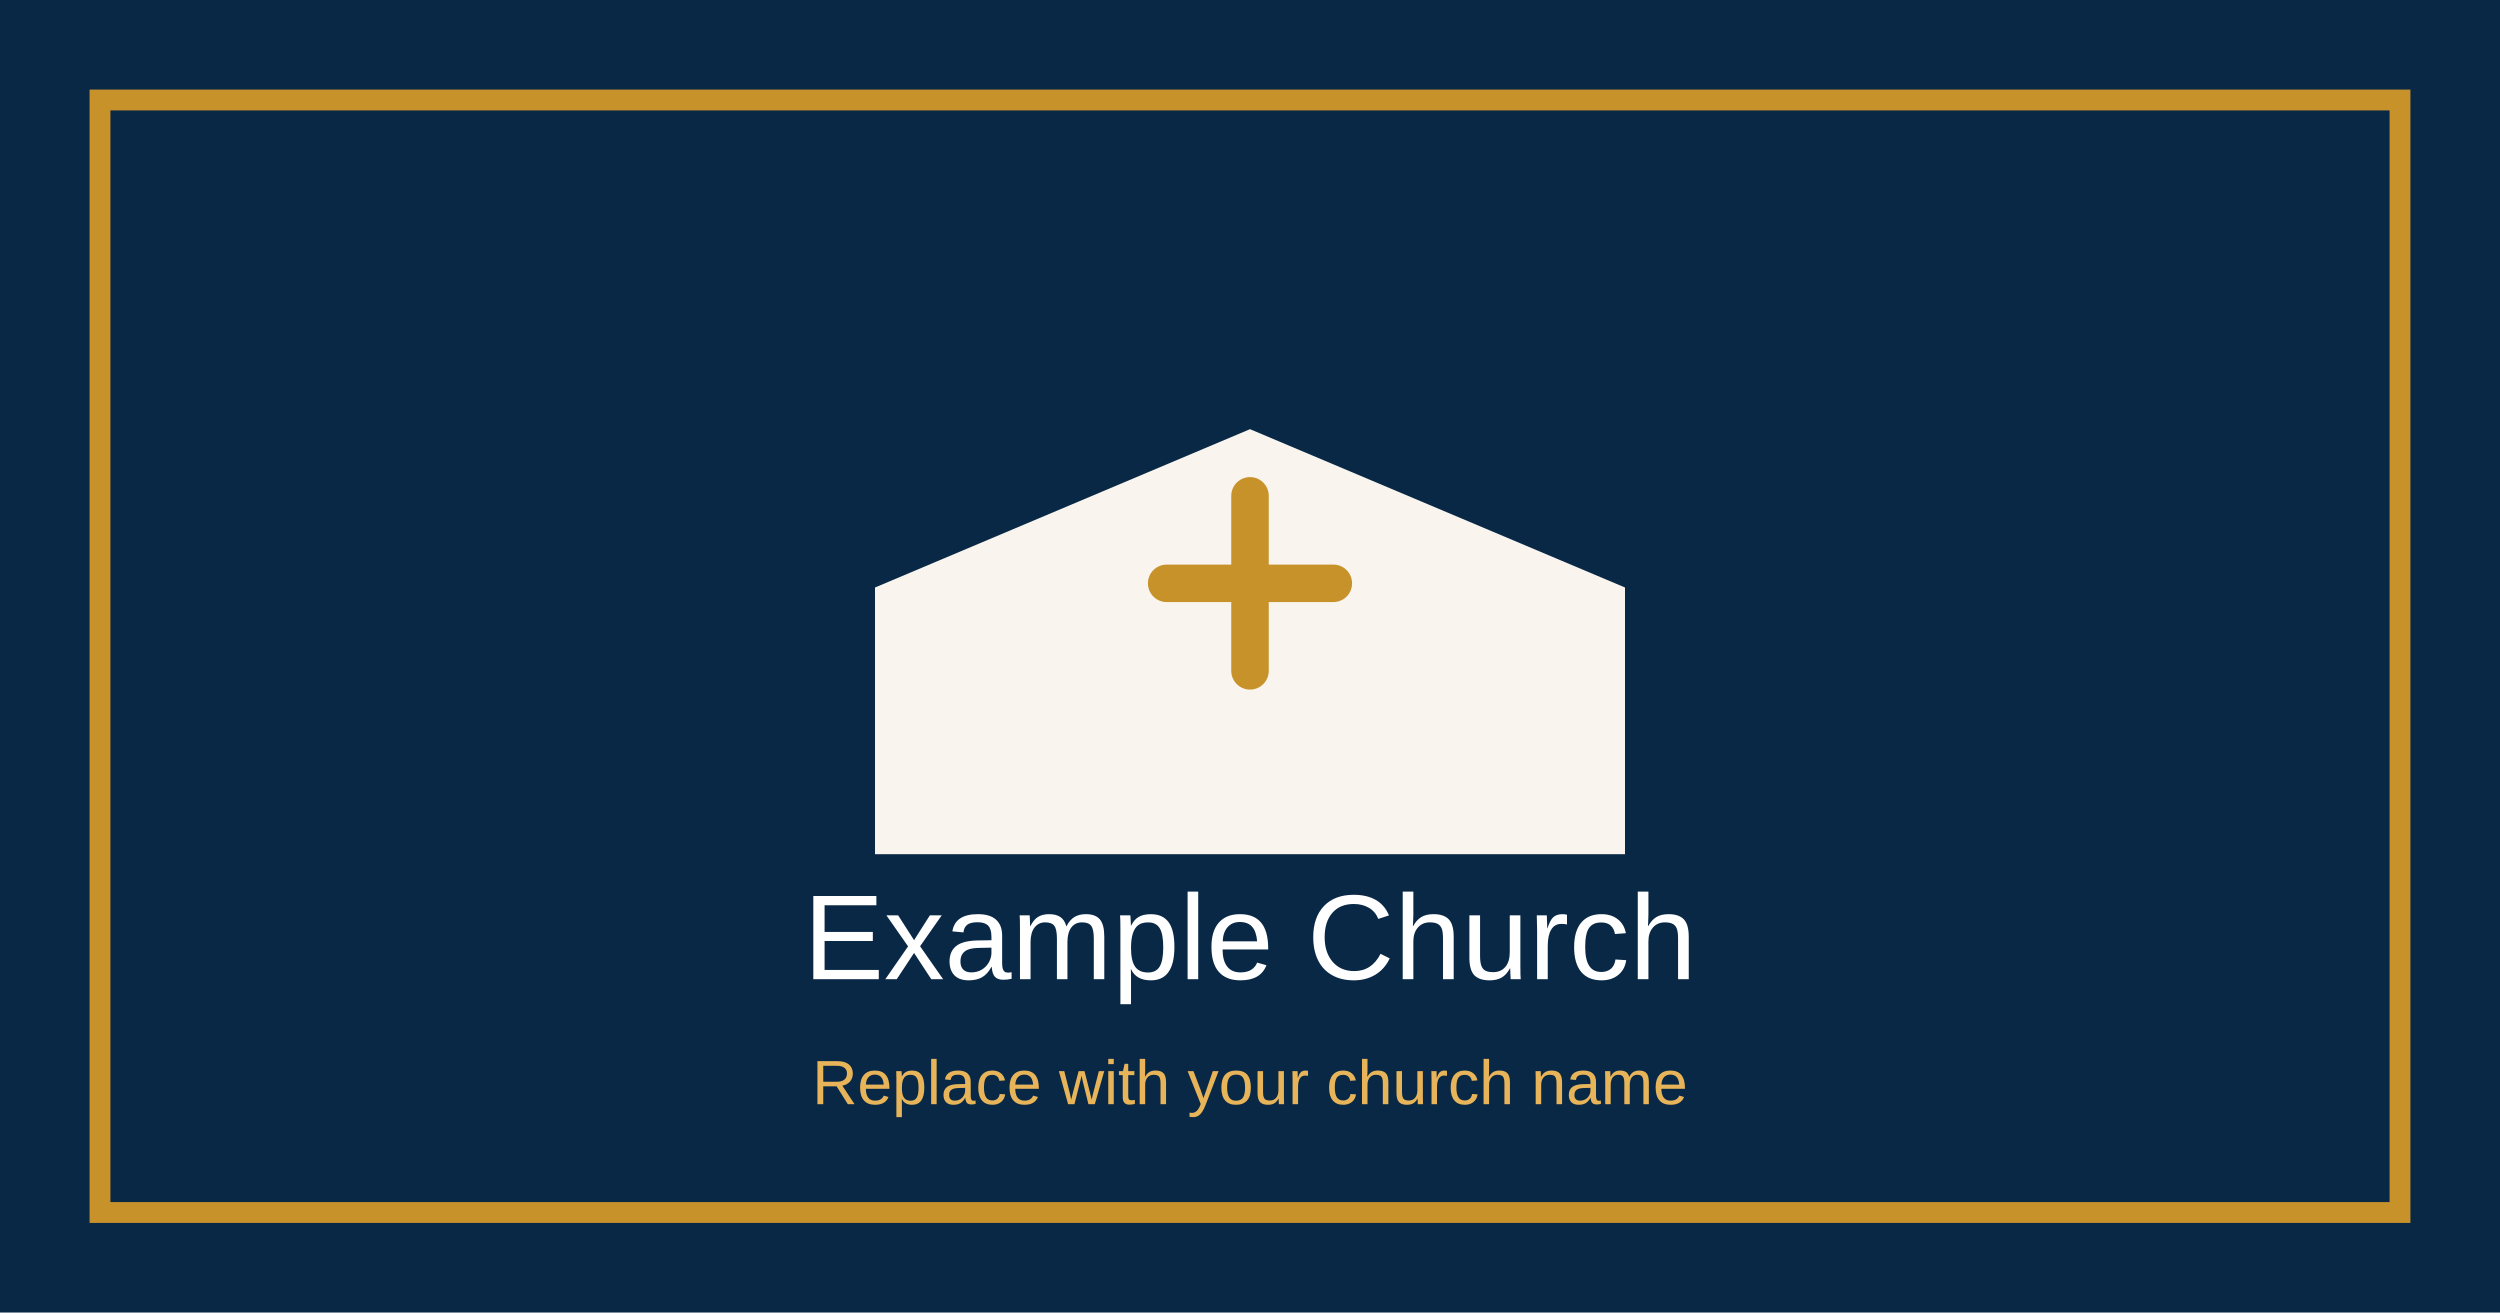
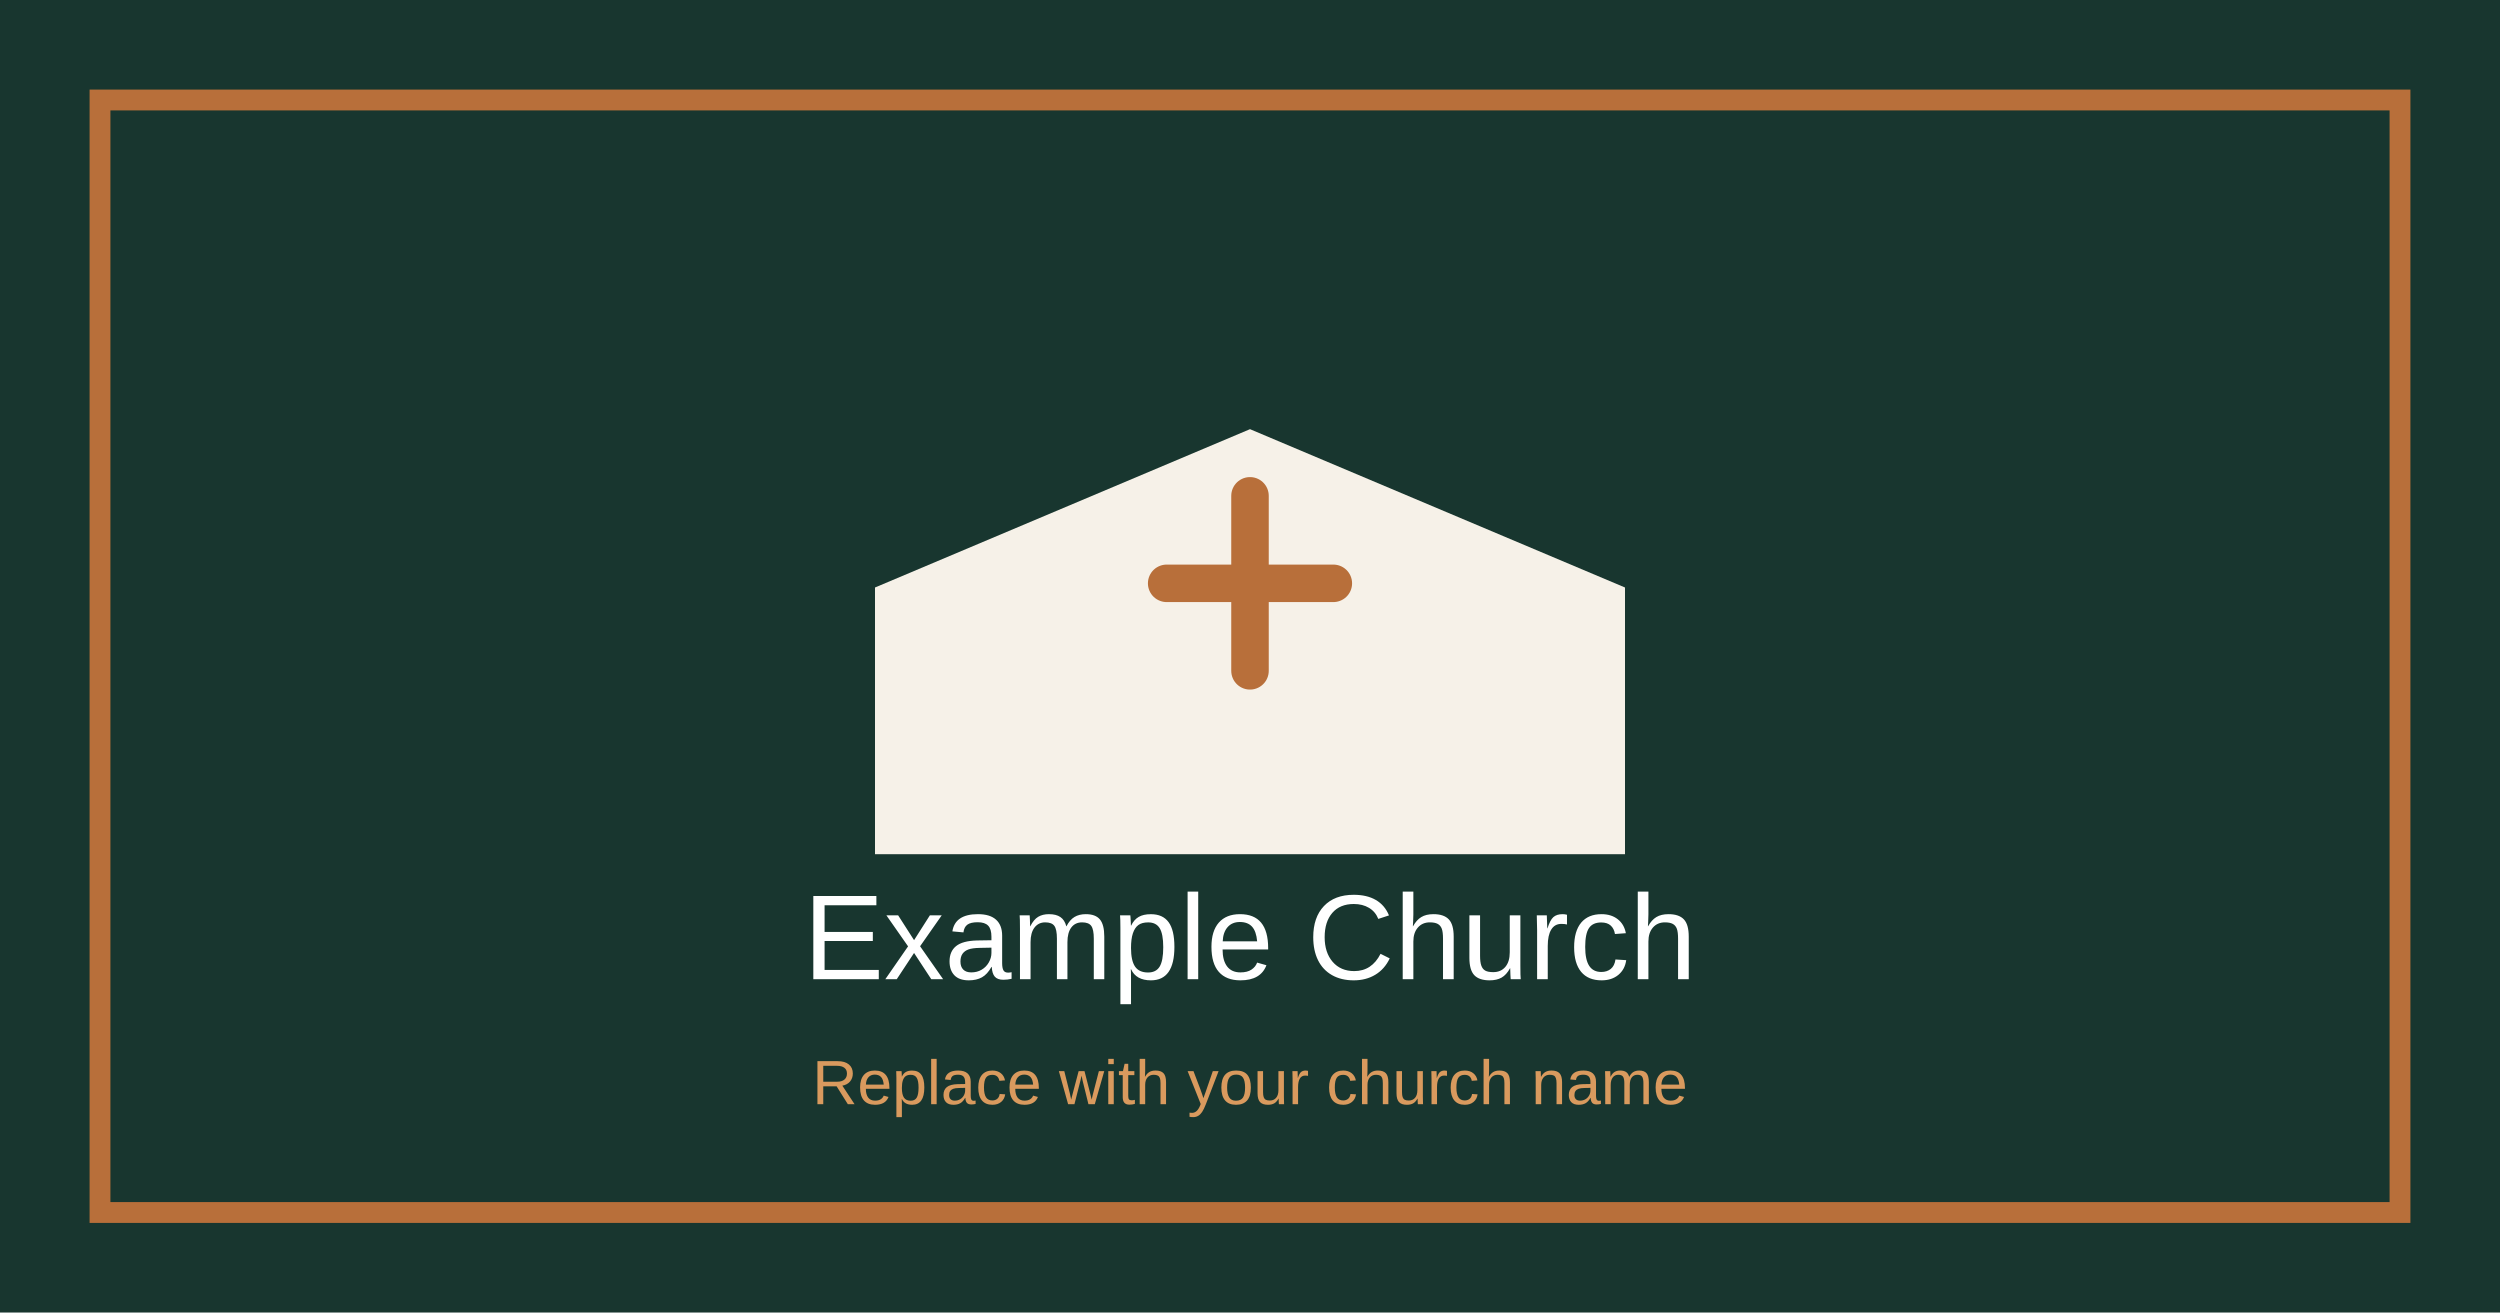
<svg xmlns="http://www.w3.org/2000/svg" viewBox="0 0 1200 630" role="img" aria-labelledby="title desc">
-   <rect width="1200" height="630" fill="#082846" />
-   <rect x="48" y="48" width="1104" height="534" fill="none" stroke="#c8922a" stroke-width="10" />
-   <path d="M420 410h360V282L600 206 420 282z" fill="#f9f5ee" />
-   <path d="M600 238v84M560 280h80" stroke="#c8922a" stroke-width="18" stroke-linecap="round" />
+   <rect width="1200" height="630" fill="#18362f" />
+   <rect x="48" y="48" width="1104" height="534" fill="none" stroke="#b86f3a" stroke-width="10" />
+   <path d="M420 410h360V282L600 206 420 282z" fill="#f6f1e8" />
+   <path d="M600 238v84M560 280h80" stroke="#b86f3a" stroke-width="18" stroke-linecap="round" />
  <text x="600" y="470" text-anchor="middle" font-family="Arial, sans-serif" font-size="58" fill="#ffffff">Example Church</text>
-   <text x="600" y="530" text-anchor="middle" font-family="Arial, sans-serif" font-size="30" fill="#e8b45a">Replace with your church name</text>
+   <text x="600" y="530" text-anchor="middle" font-family="Arial, sans-serif" font-size="30" fill="#d99a5e">Replace with your church name</text>
</svg>
